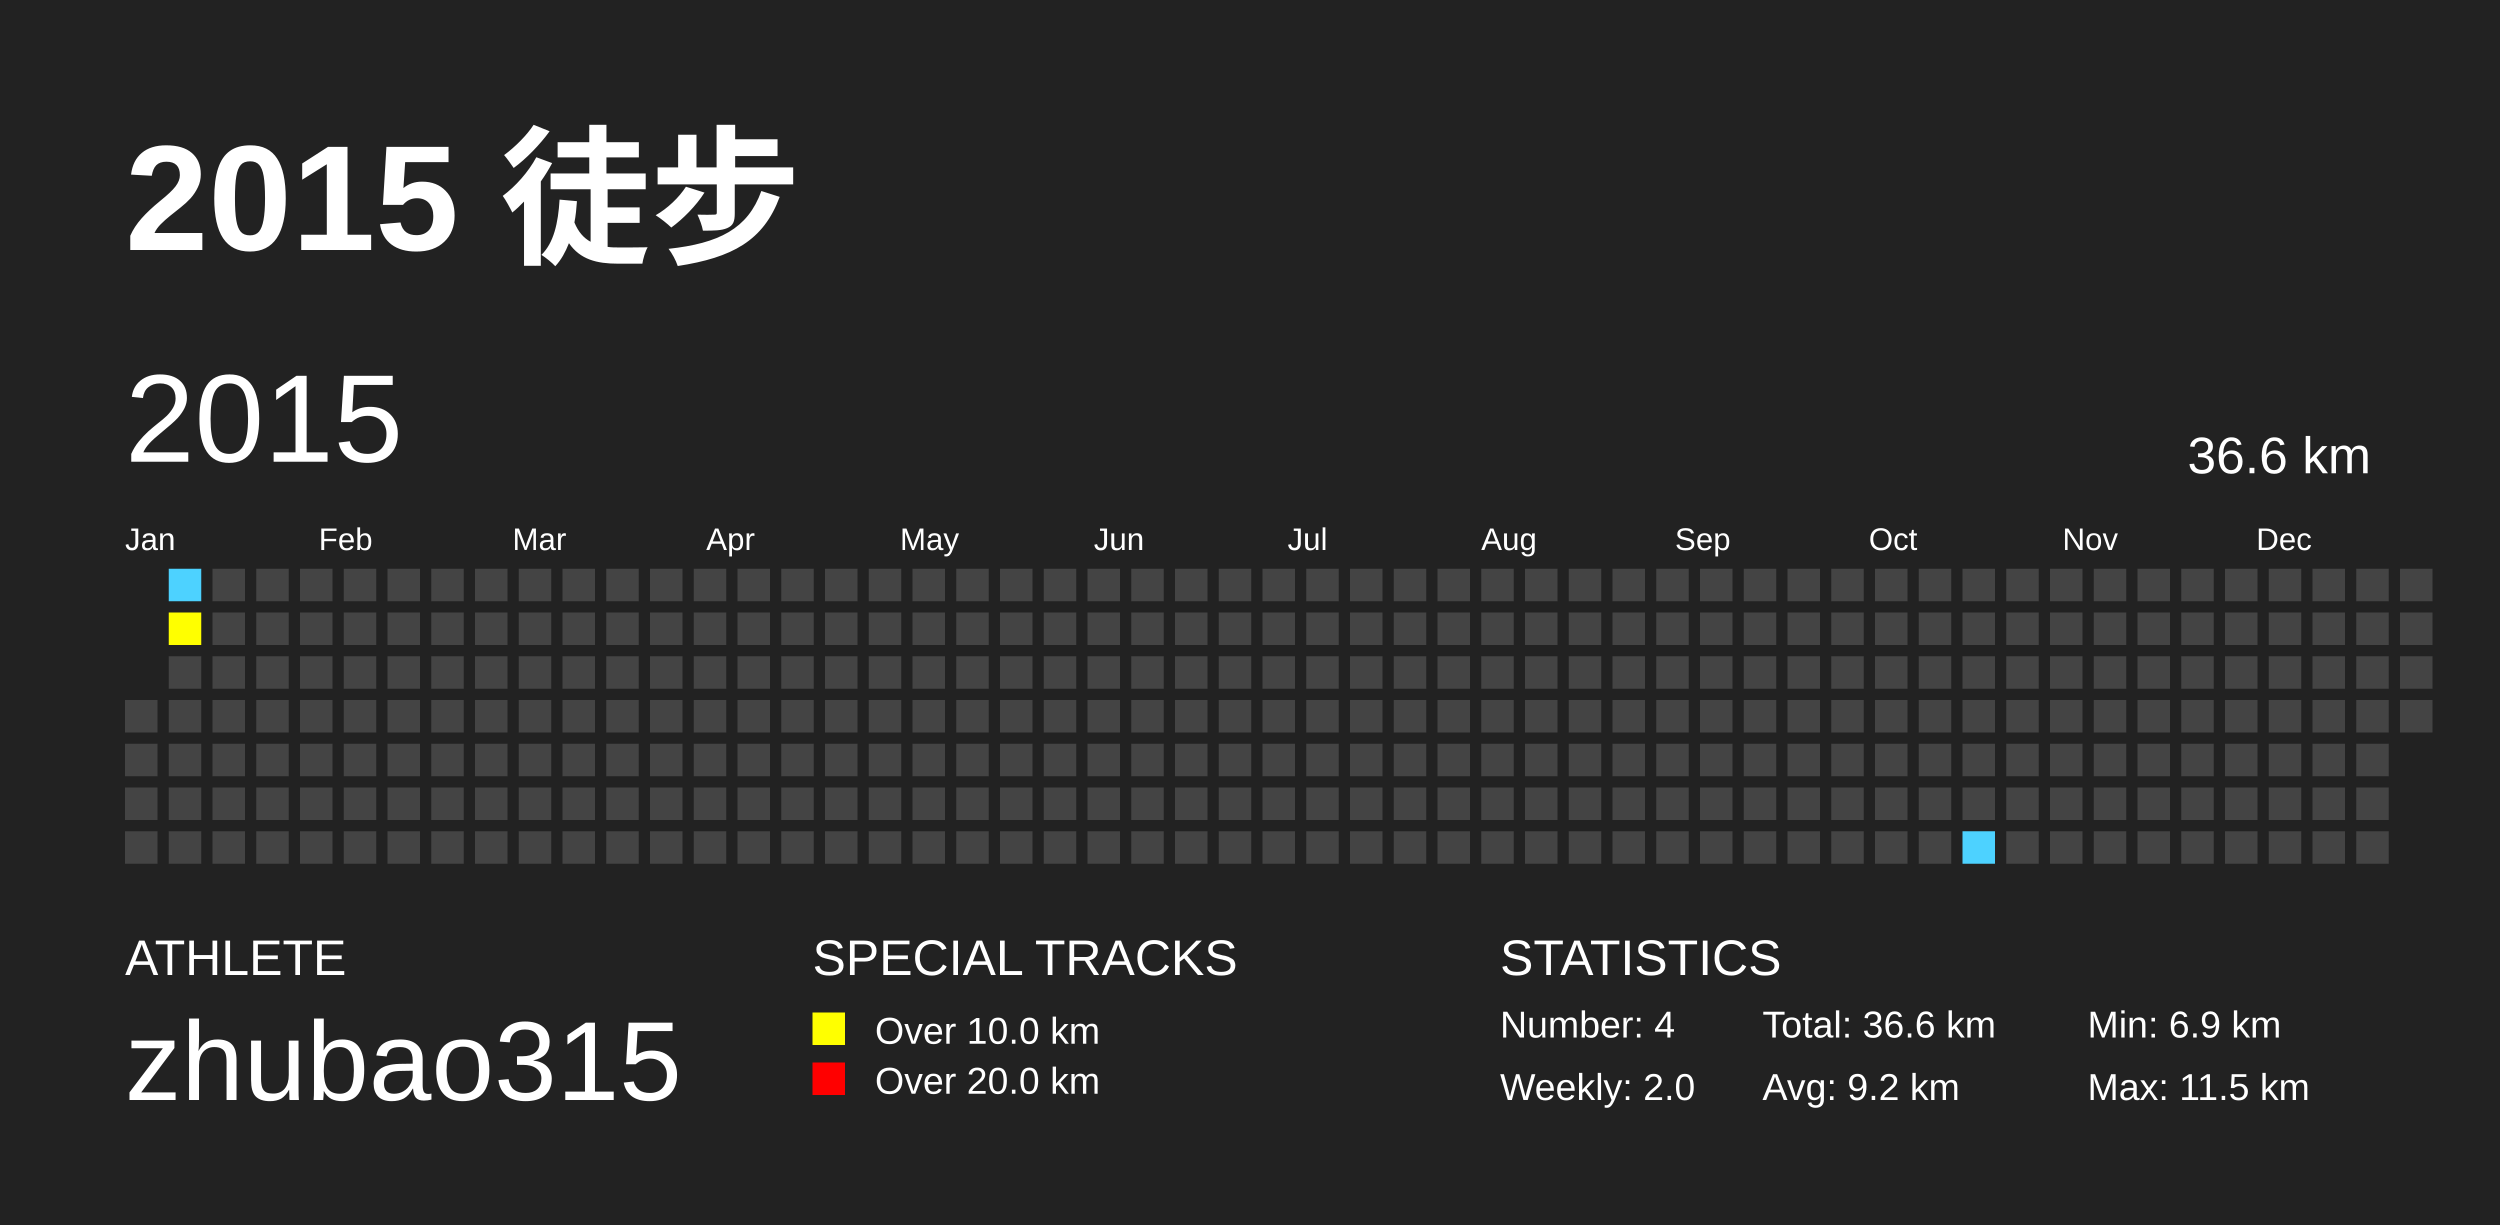
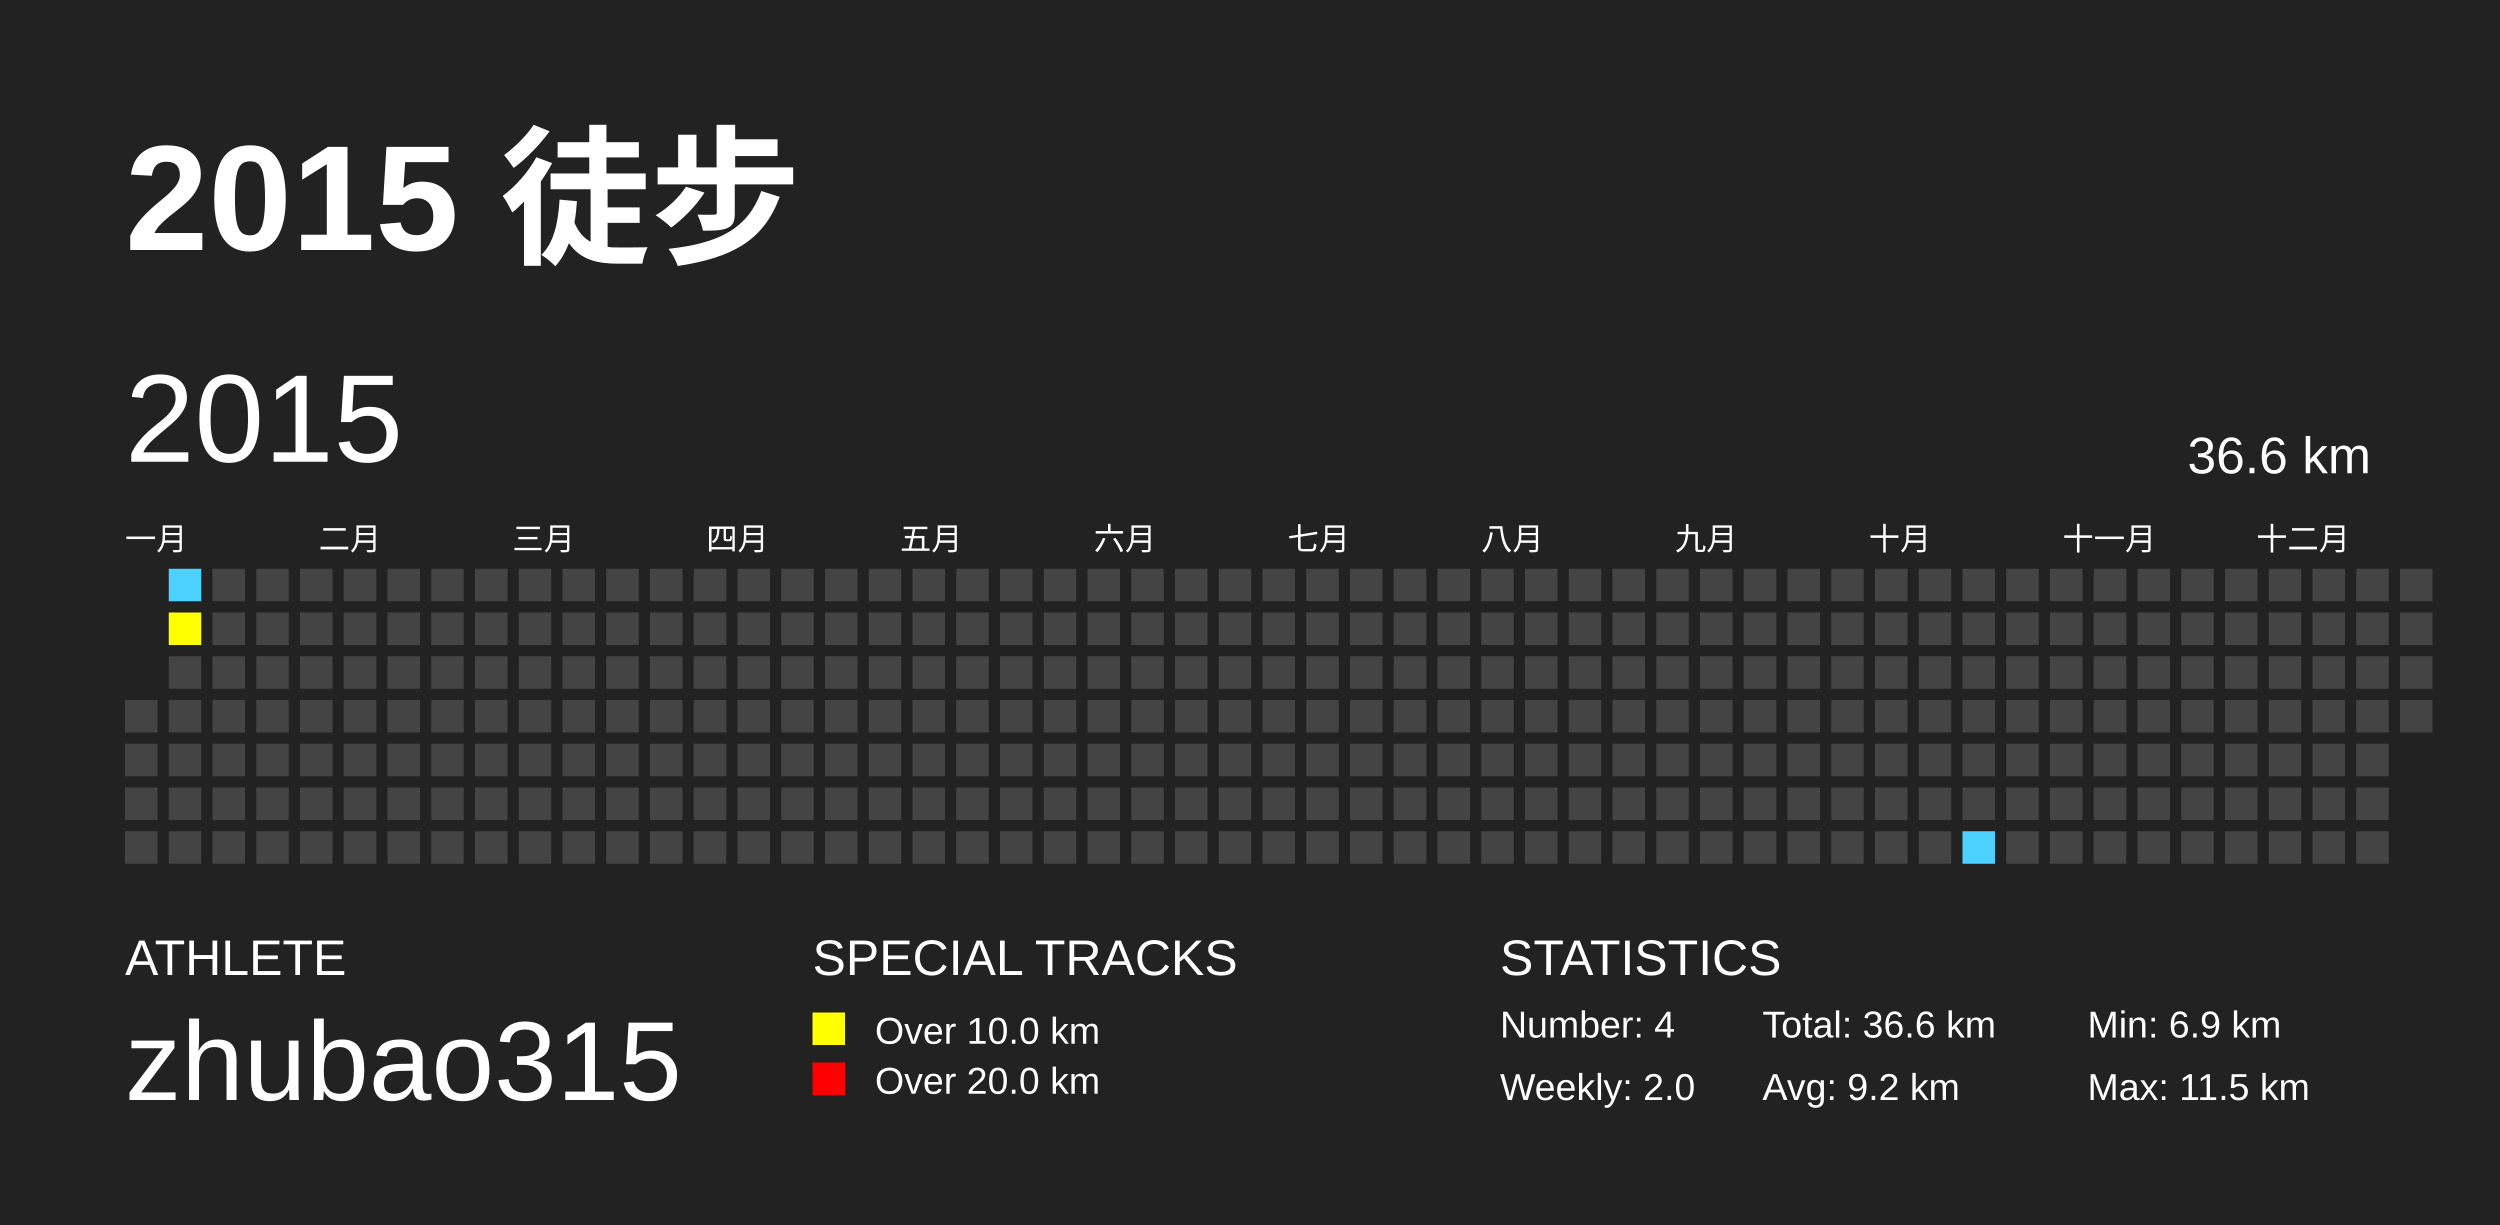
<svg xmlns="http://www.w3.org/2000/svg" baseProfile="full" height="98mm" version="1.1" viewBox="0,0,200,98" width="200mm">
  <defs />
  <rect fill="#222222" height="98" width="200" x="0" y="0" />
  <text fill="#FFFFFF" style="font-size:12px; font-family:Arial; font-weight:bold;" x="10" y="20">2015 徒步</text>
  <text fill="#FFFFFF" style="font-size:4px; font-family:Arial" x="10" y="78">ATHLETE</text>
  <text fill="#FFFFFF" style="font-size:9px; font-family:Arial" x="10" y="88">zhubao315</text>
  <text fill="#FFFFFF" style="font-size:4px; font-family:Arial" x="65" y="78">SPECIAL TRACKS</text>
  <rect fill="yellow" height="2.6" width="2.6" x="65" y="81" />
  <text fill="#FFFFFF" style="font-size:3px; font-family:Arial" x="70" y="83.5">Over 10.0 km</text>
  <rect fill="red" height="2.6" width="2.6" x="65" y="85" />
  <text fill="#FFFFFF" style="font-size:3px; font-family:Arial" x="70" y="87.5">Over 20.0 km</text>
  <text fill="#FFFFFF" style="font-size:4px; font-family:Arial" x="120" y="78">STATISTICS</text>
  <text fill="#FFFFFF" style="font-size:3px; font-family:Arial" x="120" y="83">Number: 4</text>
  <text fill="#FFFFFF" style="font-size:3px; font-family:Arial" x="120" y="88">Weekly: 2.0</text>
  <text fill="#FFFFFF" style="font-size:3px; font-family:Arial" x="141" y="83">Total: 36.6 km</text>
  <text fill="#FFFFFF" style="font-size:3px; font-family:Arial" x="141" y="88">Avg: 9.2 km</text>
  <text fill="#FFFFFF" style="font-size:3px; font-family:Arial" x="167" y="83">Min: 6.9 km</text>
  <text fill="#FFFFFF" style="font-size:3px; font-family:Arial" x="167" y="88">Max: 11.5 km</text>
  <text dominant-baseline="hanging" fill="#FFFFFF" style="font-size:10.0px; font-family:Arial;" x="10" y="30">2015</text>
  <text dominant-baseline="hanging" fill="#FFFFFF" style="font-size:4.125px; font-family:Arial;" x="175" y="35">36.6 km</text>
-   <text fill="#FFFFFF" style="font-size:2.5px; font-family:Arial" x="10.0" y="44">Jan</text>
-   <text fill="#FFFFFF" style="font-size:2.5px; font-family:Arial" x="25.5" y="44">Feb</text>
-   <text fill="#FFFFFF" style="font-size:2.5px; font-family:Arial" x="41.0" y="44">Mar</text>
-   <text fill="#FFFFFF" style="font-size:2.5px; font-family:Arial" x="56.5" y="44">Apr</text>
-   <text fill="#FFFFFF" style="font-size:2.5px; font-family:Arial" x="72.0" y="44">May</text>
-   <text fill="#FFFFFF" style="font-size:2.5px; font-family:Arial" x="87.5" y="44">Jun</text>
-   <text fill="#FFFFFF" style="font-size:2.5px; font-family:Arial" x="103.0" y="44">Jul</text>
-   <text fill="#FFFFFF" style="font-size:2.5px; font-family:Arial" x="118.5" y="44">Aug</text>
-   <text fill="#FFFFFF" style="font-size:2.5px; font-family:Arial" x="134.0" y="44">Sep</text>
-   <text fill="#FFFFFF" style="font-size:2.5px; font-family:Arial" x="149.5" y="44">Oct</text>
-   <text fill="#FFFFFF" style="font-size:2.5px; font-family:Arial" x="165.0" y="44">Nov</text>
-   <text fill="#FFFFFF" style="font-size:2.5px; font-family:Arial" x="180.5" y="44">Dec</text>
+   <text fill="#FFFFFF" style="font-size:2.5px; font-family:Arial" x="10.0" y="44">一月</text>
+   <text fill="#FFFFFF" style="font-size:2.5px; font-family:Arial" x="25.5" y="44">二月</text>
+   <text fill="#FFFFFF" style="font-size:2.5px; font-family:Arial" x="41.0" y="44">三月</text>
+   <text fill="#FFFFFF" style="font-size:2.5px; font-family:Arial" x="56.5" y="44">四月</text>
+   <text fill="#FFFFFF" style="font-size:2.5px; font-family:Arial" x="72.0" y="44">五月</text>
+   <text fill="#FFFFFF" style="font-size:2.5px; font-family:Arial" x="87.5" y="44">六月</text>
+   <text fill="#FFFFFF" style="font-size:2.5px; font-family:Arial" x="103.0" y="44">七月</text>
+   <text fill="#FFFFFF" style="font-size:2.5px; font-family:Arial" x="118.5" y="44">八月</text>
+   <text fill="#FFFFFF" style="font-size:2.5px; font-family:Arial" x="134.0" y="44">九月</text>
+   <text fill="#FFFFFF" style="font-size:2.5px; font-family:Arial" x="149.5" y="44">十月</text>
+   <text fill="#FFFFFF" style="font-size:2.5px; font-family:Arial" x="165.0" y="44">十一月</text>
+   <text fill="#FFFFFF" style="font-size:2.5px; font-family:Arial" x="180.5" y="44">十二月</text>
  <rect fill="#444444" height="2.6" width="2.6" x="10.0" y="56.0" />
  <rect fill="#444444" height="2.6" width="2.6" x="10.0" y="59.5" />
  <rect fill="#444444" height="2.6" width="2.6" x="10.0" y="63.0" />
  <rect fill="#444444" height="2.6" width="2.6" x="10.0" y="66.5" />
  <rect fill="#4DD2FF" height="2.6" width="2.6" x="13.5" y="45.5" />
  <rect fill="yellow" height="2.6" width="2.6" x="13.5" y="49.0" />
  <rect fill="#444444" height="2.6" width="2.6" x="13.5" y="52.5" />
  <rect fill="#444444" height="2.6" width="2.6" x="13.5" y="56.0" />
  <rect fill="#444444" height="2.6" width="2.6" x="13.5" y="59.5" />
  <rect fill="#444444" height="2.6" width="2.6" x="13.5" y="63.0" />
  <rect fill="#444444" height="2.6" width="2.6" x="13.5" y="66.5" />
  <rect fill="#444444" height="2.6" width="2.6" x="17.0" y="45.5" />
  <rect fill="#444444" height="2.6" width="2.6" x="17.0" y="49.0" />
  <rect fill="#444444" height="2.6" width="2.6" x="17.0" y="52.5" />
  <rect fill="#444444" height="2.6" width="2.6" x="17.0" y="56.0" />
  <rect fill="#444444" height="2.6" width="2.6" x="17.0" y="59.5" />
  <rect fill="#444444" height="2.6" width="2.6" x="17.0" y="63.0" />
  <rect fill="#444444" height="2.6" width="2.6" x="17.0" y="66.5" />
  <rect fill="#444444" height="2.6" width="2.6" x="20.5" y="45.5" />
  <rect fill="#444444" height="2.6" width="2.6" x="20.5" y="49.0" />
  <rect fill="#444444" height="2.6" width="2.6" x="20.5" y="52.5" />
  <rect fill="#444444" height="2.6" width="2.6" x="20.5" y="56.0" />
  <rect fill="#444444" height="2.6" width="2.6" x="20.5" y="59.5" />
  <rect fill="#444444" height="2.6" width="2.6" x="20.5" y="63.0" />
  <rect fill="#444444" height="2.6" width="2.6" x="20.5" y="66.5" />
  <rect fill="#444444" height="2.6" width="2.6" x="24.0" y="45.5" />
  <rect fill="#444444" height="2.6" width="2.6" x="24.0" y="49.0" />
  <rect fill="#444444" height="2.6" width="2.6" x="24.0" y="52.5" />
  <rect fill="#444444" height="2.6" width="2.6" x="24.0" y="56.0" />
  <rect fill="#444444" height="2.6" width="2.6" x="24.0" y="59.5" />
  <rect fill="#444444" height="2.6" width="2.6" x="24.0" y="63.0" />
  <rect fill="#444444" height="2.6" width="2.6" x="24.0" y="66.5" />
  <rect fill="#444444" height="2.6" width="2.6" x="27.5" y="45.5" />
  <rect fill="#444444" height="2.6" width="2.6" x="27.5" y="49.0" />
  <rect fill="#444444" height="2.6" width="2.6" x="27.5" y="52.5" />
  <rect fill="#444444" height="2.6" width="2.6" x="27.5" y="56.0" />
  <rect fill="#444444" height="2.6" width="2.6" x="27.5" y="59.5" />
  <rect fill="#444444" height="2.6" width="2.6" x="27.5" y="63.0" />
  <rect fill="#444444" height="2.6" width="2.6" x="27.5" y="66.5" />
  <rect fill="#444444" height="2.6" width="2.6" x="31.0" y="45.5" />
  <rect fill="#444444" height="2.6" width="2.6" x="31.0" y="49.0" />
  <rect fill="#444444" height="2.6" width="2.6" x="31.0" y="52.5" />
  <rect fill="#444444" height="2.6" width="2.6" x="31.0" y="56.0" />
  <rect fill="#444444" height="2.6" width="2.6" x="31.0" y="59.5" />
  <rect fill="#444444" height="2.6" width="2.6" x="31.0" y="63.0" />
  <rect fill="#444444" height="2.6" width="2.6" x="31.0" y="66.5" />
  <rect fill="#444444" height="2.6" width="2.6" x="34.5" y="45.5" />
  <rect fill="#444444" height="2.6" width="2.6" x="34.5" y="49.0" />
  <rect fill="#444444" height="2.6" width="2.6" x="34.5" y="52.5" />
  <rect fill="#444444" height="2.6" width="2.6" x="34.5" y="56.0" />
  <rect fill="#444444" height="2.6" width="2.6" x="34.5" y="59.5" />
  <rect fill="#444444" height="2.6" width="2.6" x="34.5" y="63.0" />
  <rect fill="#444444" height="2.6" width="2.6" x="34.5" y="66.5" />
  <rect fill="#444444" height="2.6" width="2.6" x="38.0" y="45.5" />
  <rect fill="#444444" height="2.6" width="2.6" x="38.0" y="49.0" />
  <rect fill="#444444" height="2.6" width="2.6" x="38.0" y="52.5" />
  <rect fill="#444444" height="2.6" width="2.6" x="38.0" y="56.0" />
  <rect fill="#444444" height="2.6" width="2.6" x="38.0" y="59.5" />
  <rect fill="#444444" height="2.6" width="2.6" x="38.0" y="63.0" />
  <rect fill="#444444" height="2.6" width="2.6" x="38.0" y="66.5" />
  <rect fill="#444444" height="2.6" width="2.6" x="41.5" y="45.5" />
  <rect fill="#444444" height="2.6" width="2.6" x="41.5" y="49.0" />
  <rect fill="#444444" height="2.6" width="2.6" x="41.5" y="52.5" />
  <rect fill="#444444" height="2.6" width="2.6" x="41.5" y="56.0" />
  <rect fill="#444444" height="2.6" width="2.6" x="41.5" y="59.5" />
  <rect fill="#444444" height="2.6" width="2.6" x="41.5" y="63.0" />
  <rect fill="#444444" height="2.6" width="2.6" x="41.5" y="66.5" />
  <rect fill="#444444" height="2.6" width="2.6" x="45.0" y="45.5" />
  <rect fill="#444444" height="2.6" width="2.6" x="45.0" y="49.0" />
  <rect fill="#444444" height="2.6" width="2.6" x="45.0" y="52.5" />
  <rect fill="#444444" height="2.6" width="2.6" x="45.0" y="56.0" />
  <rect fill="#444444" height="2.6" width="2.6" x="45.0" y="59.5" />
  <rect fill="#444444" height="2.6" width="2.6" x="45.0" y="63.0" />
  <rect fill="#444444" height="2.6" width="2.6" x="45.0" y="66.5" />
  <rect fill="#444444" height="2.6" width="2.6" x="48.5" y="45.5" />
  <rect fill="#444444" height="2.6" width="2.6" x="48.5" y="49.0" />
  <rect fill="#444444" height="2.6" width="2.6" x="48.5" y="52.5" />
  <rect fill="#444444" height="2.6" width="2.6" x="48.5" y="56.0" />
  <rect fill="#444444" height="2.6" width="2.6" x="48.5" y="59.5" />
  <rect fill="#444444" height="2.6" width="2.6" x="48.5" y="63.0" />
  <rect fill="#444444" height="2.6" width="2.6" x="48.5" y="66.5" />
  <rect fill="#444444" height="2.6" width="2.6" x="52.0" y="45.5" />
  <rect fill="#444444" height="2.6" width="2.6" x="52.0" y="49.0" />
  <rect fill="#444444" height="2.6" width="2.6" x="52.0" y="52.5" />
  <rect fill="#444444" height="2.6" width="2.6" x="52.0" y="56.0" />
  <rect fill="#444444" height="2.6" width="2.6" x="52.0" y="59.5" />
  <rect fill="#444444" height="2.6" width="2.6" x="52.0" y="63.0" />
  <rect fill="#444444" height="2.6" width="2.6" x="52.0" y="66.5" />
  <rect fill="#444444" height="2.6" width="2.6" x="55.5" y="45.5" />
  <rect fill="#444444" height="2.6" width="2.6" x="55.5" y="49.0" />
  <rect fill="#444444" height="2.6" width="2.6" x="55.5" y="52.5" />
  <rect fill="#444444" height="2.6" width="2.6" x="55.5" y="56.0" />
  <rect fill="#444444" height="2.6" width="2.6" x="55.5" y="59.5" />
  <rect fill="#444444" height="2.6" width="2.6" x="55.5" y="63.0" />
  <rect fill="#444444" height="2.6" width="2.6" x="55.5" y="66.5" />
  <rect fill="#444444" height="2.6" width="2.6" x="59.0" y="45.5" />
  <rect fill="#444444" height="2.6" width="2.6" x="59.0" y="49.0" />
  <rect fill="#444444" height="2.6" width="2.6" x="59.0" y="52.5" />
  <rect fill="#444444" height="2.6" width="2.6" x="59.0" y="56.0" />
  <rect fill="#444444" height="2.6" width="2.6" x="59.0" y="59.5" />
  <rect fill="#444444" height="2.6" width="2.6" x="59.0" y="63.0" />
  <rect fill="#444444" height="2.6" width="2.6" x="59.0" y="66.5" />
  <rect fill="#444444" height="2.6" width="2.6" x="62.5" y="45.5" />
  <rect fill="#444444" height="2.6" width="2.6" x="62.5" y="49.0" />
  <rect fill="#444444" height="2.6" width="2.6" x="62.5" y="52.5" />
  <rect fill="#444444" height="2.6" width="2.6" x="62.5" y="56.0" />
  <rect fill="#444444" height="2.6" width="2.6" x="62.5" y="59.5" />
  <rect fill="#444444" height="2.6" width="2.6" x="62.5" y="63.0" />
  <rect fill="#444444" height="2.6" width="2.6" x="62.5" y="66.5" />
  <rect fill="#444444" height="2.6" width="2.6" x="66.0" y="45.5" />
  <rect fill="#444444" height="2.6" width="2.6" x="66.0" y="49.0" />
  <rect fill="#444444" height="2.6" width="2.6" x="66.0" y="52.5" />
  <rect fill="#444444" height="2.6" width="2.6" x="66.0" y="56.0" />
  <rect fill="#444444" height="2.6" width="2.6" x="66.0" y="59.5" />
  <rect fill="#444444" height="2.6" width="2.6" x="66.0" y="63.0" />
  <rect fill="#444444" height="2.6" width="2.6" x="66.0" y="66.5" />
  <rect fill="#444444" height="2.6" width="2.6" x="69.5" y="45.5" />
  <rect fill="#444444" height="2.6" width="2.6" x="69.5" y="49.0" />
  <rect fill="#444444" height="2.6" width="2.6" x="69.5" y="52.5" />
  <rect fill="#444444" height="2.6" width="2.6" x="69.5" y="56.0" />
  <rect fill="#444444" height="2.6" width="2.6" x="69.5" y="59.5" />
  <rect fill="#444444" height="2.6" width="2.6" x="69.5" y="63.0" />
  <rect fill="#444444" height="2.6" width="2.6" x="69.5" y="66.5" />
  <rect fill="#444444" height="2.6" width="2.6" x="73.0" y="45.5" />
  <rect fill="#444444" height="2.6" width="2.6" x="73.0" y="49.0" />
  <rect fill="#444444" height="2.6" width="2.6" x="73.0" y="52.5" />
  <rect fill="#444444" height="2.6" width="2.6" x="73.0" y="56.0" />
  <rect fill="#444444" height="2.6" width="2.6" x="73.0" y="59.5" />
  <rect fill="#444444" height="2.6" width="2.6" x="73.0" y="63.0" />
  <rect fill="#444444" height="2.6" width="2.6" x="73.0" y="66.5" />
  <rect fill="#444444" height="2.6" width="2.6" x="76.5" y="45.5" />
  <rect fill="#444444" height="2.6" width="2.6" x="76.5" y="49.0" />
  <rect fill="#444444" height="2.6" width="2.6" x="76.5" y="52.5" />
  <rect fill="#444444" height="2.6" width="2.6" x="76.5" y="56.0" />
  <rect fill="#444444" height="2.6" width="2.6" x="76.5" y="59.5" />
  <rect fill="#444444" height="2.6" width="2.6" x="76.5" y="63.0" />
  <rect fill="#444444" height="2.6" width="2.6" x="76.5" y="66.5" />
  <rect fill="#444444" height="2.6" width="2.6" x="80.0" y="45.5" />
  <rect fill="#444444" height="2.6" width="2.6" x="80.0" y="49.0" />
  <rect fill="#444444" height="2.6" width="2.6" x="80.0" y="52.5" />
  <rect fill="#444444" height="2.6" width="2.6" x="80.0" y="56.0" />
  <rect fill="#444444" height="2.6" width="2.6" x="80.0" y="59.5" />
  <rect fill="#444444" height="2.6" width="2.6" x="80.0" y="63.0" />
  <rect fill="#444444" height="2.6" width="2.6" x="80.0" y="66.5" />
  <rect fill="#444444" height="2.6" width="2.6" x="83.5" y="45.5" />
  <rect fill="#444444" height="2.6" width="2.6" x="83.5" y="49.0" />
  <rect fill="#444444" height="2.6" width="2.6" x="83.5" y="52.5" />
  <rect fill="#444444" height="2.6" width="2.6" x="83.5" y="56.0" />
  <rect fill="#444444" height="2.6" width="2.6" x="83.5" y="59.5" />
  <rect fill="#444444" height="2.6" width="2.6" x="83.5" y="63.0" />
  <rect fill="#444444" height="2.6" width="2.6" x="83.5" y="66.5" />
  <rect fill="#444444" height="2.6" width="2.6" x="87.0" y="45.5" />
  <rect fill="#444444" height="2.6" width="2.6" x="87.0" y="49.0" />
  <rect fill="#444444" height="2.6" width="2.6" x="87.0" y="52.5" />
  <rect fill="#444444" height="2.6" width="2.6" x="87.0" y="56.0" />
  <rect fill="#444444" height="2.6" width="2.6" x="87.0" y="59.5" />
  <rect fill="#444444" height="2.6" width="2.6" x="87.0" y="63.0" />
  <rect fill="#444444" height="2.6" width="2.6" x="87.0" y="66.5" />
  <rect fill="#444444" height="2.6" width="2.6" x="90.5" y="45.5" />
  <rect fill="#444444" height="2.6" width="2.6" x="90.5" y="49.0" />
  <rect fill="#444444" height="2.6" width="2.6" x="90.5" y="52.5" />
  <rect fill="#444444" height="2.6" width="2.6" x="90.5" y="56.0" />
  <rect fill="#444444" height="2.6" width="2.6" x="90.5" y="59.5" />
  <rect fill="#444444" height="2.6" width="2.6" x="90.5" y="63.0" />
  <rect fill="#444444" height="2.6" width="2.6" x="90.5" y="66.5" />
  <rect fill="#444444" height="2.6" width="2.6" x="94.0" y="45.5" />
  <rect fill="#444444" height="2.6" width="2.6" x="94.0" y="49.0" />
  <rect fill="#444444" height="2.6" width="2.6" x="94.0" y="52.5" />
  <rect fill="#444444" height="2.6" width="2.6" x="94.0" y="56.0" />
  <rect fill="#444444" height="2.6" width="2.6" x="94.0" y="59.5" />
  <rect fill="#444444" height="2.6" width="2.6" x="94.0" y="63.0" />
  <rect fill="#444444" height="2.6" width="2.6" x="94.0" y="66.5" />
  <rect fill="#444444" height="2.6" width="2.6" x="97.5" y="45.5" />
  <rect fill="#444444" height="2.6" width="2.6" x="97.5" y="49.0" />
  <rect fill="#444444" height="2.6" width="2.6" x="97.5" y="52.5" />
  <rect fill="#444444" height="2.6" width="2.6" x="97.5" y="56.0" />
  <rect fill="#444444" height="2.6" width="2.6" x="97.5" y="59.5" />
  <rect fill="#444444" height="2.6" width="2.6" x="97.5" y="63.0" />
  <rect fill="#444444" height="2.6" width="2.6" x="97.5" y="66.5" />
  <rect fill="#444444" height="2.6" width="2.6" x="101.0" y="45.5" />
  <rect fill="#444444" height="2.6" width="2.6" x="101.0" y="49.0" />
  <rect fill="#444444" height="2.6" width="2.6" x="101.0" y="52.5" />
  <rect fill="#444444" height="2.6" width="2.6" x="101.0" y="56.0" />
  <rect fill="#444444" height="2.6" width="2.6" x="101.0" y="59.5" />
  <rect fill="#444444" height="2.6" width="2.6" x="101.0" y="63.0" />
  <rect fill="#444444" height="2.6" width="2.6" x="101.0" y="66.5" />
  <rect fill="#444444" height="2.6" width="2.6" x="104.5" y="45.5" />
  <rect fill="#444444" height="2.6" width="2.6" x="104.5" y="49.0" />
  <rect fill="#444444" height="2.6" width="2.6" x="104.5" y="52.5" />
  <rect fill="#444444" height="2.6" width="2.6" x="104.5" y="56.0" />
  <rect fill="#444444" height="2.6" width="2.6" x="104.5" y="59.5" />
  <rect fill="#444444" height="2.6" width="2.6" x="104.5" y="63.0" />
  <rect fill="#444444" height="2.6" width="2.6" x="104.5" y="66.5" />
  <rect fill="#444444" height="2.6" width="2.6" x="108.0" y="45.5" />
  <rect fill="#444444" height="2.6" width="2.6" x="108.0" y="49.0" />
  <rect fill="#444444" height="2.6" width="2.6" x="108.0" y="52.5" />
  <rect fill="#444444" height="2.6" width="2.6" x="108.0" y="56.0" />
  <rect fill="#444444" height="2.6" width="2.6" x="108.0" y="59.5" />
  <rect fill="#444444" height="2.6" width="2.6" x="108.0" y="63.0" />
  <rect fill="#444444" height="2.6" width="2.6" x="108.0" y="66.5" />
  <rect fill="#444444" height="2.6" width="2.6" x="111.5" y="45.5" />
  <rect fill="#444444" height="2.6" width="2.6" x="111.5" y="49.0" />
  <rect fill="#444444" height="2.6" width="2.6" x="111.5" y="52.5" />
  <rect fill="#444444" height="2.6" width="2.6" x="111.5" y="56.0" />
  <rect fill="#444444" height="2.6" width="2.6" x="111.5" y="59.5" />
  <rect fill="#444444" height="2.6" width="2.6" x="111.5" y="63.0" />
  <rect fill="#444444" height="2.6" width="2.6" x="111.5" y="66.5" />
  <rect fill="#444444" height="2.6" width="2.6" x="115.0" y="45.5" />
  <rect fill="#444444" height="2.6" width="2.6" x="115.0" y="49.0" />
  <rect fill="#444444" height="2.6" width="2.6" x="115.0" y="52.5" />
  <rect fill="#444444" height="2.6" width="2.6" x="115.0" y="56.0" />
  <rect fill="#444444" height="2.6" width="2.6" x="115.0" y="59.5" />
  <rect fill="#444444" height="2.6" width="2.6" x="115.0" y="63.0" />
  <rect fill="#444444" height="2.6" width="2.6" x="115.0" y="66.5" />
  <rect fill="#444444" height="2.6" width="2.6" x="118.5" y="45.5" />
  <rect fill="#444444" height="2.6" width="2.6" x="118.5" y="49.0" />
  <rect fill="#444444" height="2.6" width="2.6" x="118.5" y="52.5" />
  <rect fill="#444444" height="2.6" width="2.6" x="118.5" y="56.0" />
  <rect fill="#444444" height="2.6" width="2.6" x="118.5" y="59.5" />
  <rect fill="#444444" height="2.6" width="2.6" x="118.5" y="63.0" />
  <rect fill="#444444" height="2.6" width="2.6" x="118.5" y="66.5" />
  <rect fill="#444444" height="2.6" width="2.6" x="122.0" y="45.5" />
  <rect fill="#444444" height="2.6" width="2.6" x="122.0" y="49.0" />
  <rect fill="#444444" height="2.6" width="2.6" x="122.0" y="52.5" />
  <rect fill="#444444" height="2.6" width="2.6" x="122.0" y="56.0" />
  <rect fill="#444444" height="2.6" width="2.6" x="122.0" y="59.5" />
  <rect fill="#444444" height="2.6" width="2.6" x="122.0" y="63.0" />
  <rect fill="#444444" height="2.6" width="2.6" x="122.0" y="66.5" />
  <rect fill="#444444" height="2.6" width="2.6" x="125.5" y="45.5" />
  <rect fill="#444444" height="2.6" width="2.6" x="125.5" y="49.0" />
  <rect fill="#444444" height="2.6" width="2.6" x="125.5" y="52.5" />
  <rect fill="#444444" height="2.6" width="2.6" x="125.5" y="56.0" />
  <rect fill="#444444" height="2.6" width="2.6" x="125.5" y="59.5" />
  <rect fill="#444444" height="2.6" width="2.6" x="125.5" y="63.0" />
  <rect fill="#444444" height="2.6" width="2.6" x="125.5" y="66.5" />
  <rect fill="#444444" height="2.6" width="2.6" x="129.0" y="45.5" />
  <rect fill="#444444" height="2.6" width="2.6" x="129.0" y="49.0" />
  <rect fill="#444444" height="2.6" width="2.6" x="129.0" y="52.5" />
  <rect fill="#444444" height="2.6" width="2.6" x="129.0" y="56.0" />
  <rect fill="#444444" height="2.6" width="2.6" x="129.0" y="59.5" />
  <rect fill="#444444" height="2.6" width="2.6" x="129.0" y="63.0" />
  <rect fill="#444444" height="2.6" width="2.6" x="129.0" y="66.5" />
  <rect fill="#444444" height="2.6" width="2.6" x="132.5" y="45.5" />
  <rect fill="#444444" height="2.6" width="2.6" x="132.5" y="49.0" />
  <rect fill="#444444" height="2.6" width="2.6" x="132.5" y="52.5" />
  <rect fill="#444444" height="2.6" width="2.6" x="132.5" y="56.0" />
  <rect fill="#444444" height="2.6" width="2.6" x="132.5" y="59.5" />
  <rect fill="#444444" height="2.6" width="2.6" x="132.5" y="63.0" />
  <rect fill="#444444" height="2.6" width="2.6" x="132.5" y="66.5" />
  <rect fill="#444444" height="2.6" width="2.6" x="136.0" y="45.5" />
  <rect fill="#444444" height="2.6" width="2.6" x="136.0" y="49.0" />
  <rect fill="#444444" height="2.6" width="2.6" x="136.0" y="52.5" />
  <rect fill="#444444" height="2.6" width="2.6" x="136.0" y="56.0" />
  <rect fill="#444444" height="2.6" width="2.6" x="136.0" y="59.5" />
  <rect fill="#444444" height="2.6" width="2.6" x="136.0" y="63.0" />
  <rect fill="#444444" height="2.6" width="2.6" x="136.0" y="66.5" />
  <rect fill="#444444" height="2.6" width="2.6" x="139.5" y="45.5" />
  <rect fill="#444444" height="2.6" width="2.6" x="139.5" y="49.0" />
  <rect fill="#444444" height="2.6" width="2.6" x="139.5" y="52.5" />
  <rect fill="#444444" height="2.6" width="2.6" x="139.5" y="56.0" />
  <rect fill="#444444" height="2.6" width="2.6" x="139.5" y="59.5" />
  <rect fill="#444444" height="2.6" width="2.6" x="139.5" y="63.0" />
  <rect fill="#444444" height="2.6" width="2.6" x="139.5" y="66.5" />
  <rect fill="#444444" height="2.6" width="2.6" x="143.0" y="45.5" />
  <rect fill="#444444" height="2.6" width="2.6" x="143.0" y="49.0" />
  <rect fill="#444444" height="2.6" width="2.6" x="143.0" y="52.5" />
  <rect fill="#444444" height="2.6" width="2.6" x="143.0" y="56.0" />
  <rect fill="#444444" height="2.6" width="2.6" x="143.0" y="59.5" />
  <rect fill="#444444" height="2.6" width="2.6" x="143.0" y="63.0" />
  <rect fill="#444444" height="2.6" width="2.6" x="143.0" y="66.5" />
  <rect fill="#444444" height="2.6" width="2.6" x="146.5" y="45.5" />
  <rect fill="#444444" height="2.6" width="2.6" x="146.5" y="49.0" />
  <rect fill="#444444" height="2.6" width="2.6" x="146.5" y="52.5" />
  <rect fill="#444444" height="2.6" width="2.6" x="146.5" y="56.0" />
  <rect fill="#444444" height="2.6" width="2.6" x="146.5" y="59.5" />
  <rect fill="#444444" height="2.6" width="2.6" x="146.5" y="63.0" />
  <rect fill="#444444" height="2.6" width="2.6" x="146.5" y="66.5" />
  <rect fill="#444444" height="2.6" width="2.6" x="150.0" y="45.5" />
  <rect fill="#444444" height="2.6" width="2.6" x="150.0" y="49.0" />
  <rect fill="#444444" height="2.6" width="2.6" x="150.0" y="52.5" />
  <rect fill="#444444" height="2.6" width="2.6" x="150.0" y="56.0" />
  <rect fill="#444444" height="2.6" width="2.6" x="150.0" y="59.5" />
  <rect fill="#444444" height="2.6" width="2.6" x="150.0" y="63.0" />
  <rect fill="#444444" height="2.6" width="2.6" x="150.0" y="66.5" />
  <rect fill="#444444" height="2.6" width="2.6" x="153.5" y="45.5" />
  <rect fill="#444444" height="2.6" width="2.6" x="153.5" y="49.0" />
  <rect fill="#444444" height="2.6" width="2.6" x="153.5" y="52.5" />
  <rect fill="#444444" height="2.6" width="2.6" x="153.5" y="56.0" />
  <rect fill="#444444" height="2.6" width="2.6" x="153.5" y="59.5" />
  <rect fill="#444444" height="2.6" width="2.6" x="153.5" y="63.0" />
  <rect fill="#444444" height="2.6" width="2.6" x="153.5" y="66.5" />
  <rect fill="#444444" height="2.6" width="2.6" x="157.0" y="45.5" />
  <rect fill="#444444" height="2.6" width="2.6" x="157.0" y="49.0" />
  <rect fill="#444444" height="2.6" width="2.6" x="157.0" y="52.5" />
  <rect fill="#444444" height="2.6" width="2.6" x="157.0" y="56.0" />
  <rect fill="#444444" height="2.6" width="2.6" x="157.0" y="59.5" />
  <rect fill="#444444" height="2.6" width="2.6" x="157.0" y="63.0" />
  <rect fill="#4DD2FF" height="2.6" width="2.6" x="157.0" y="66.5" />
  <rect fill="#444444" height="2.6" width="2.6" x="160.5" y="45.5" />
  <rect fill="#444444" height="2.6" width="2.6" x="160.5" y="49.0" />
  <rect fill="#444444" height="2.6" width="2.6" x="160.5" y="52.5" />
  <rect fill="#444444" height="2.6" width="2.6" x="160.5" y="56.0" />
  <rect fill="#444444" height="2.6" width="2.6" x="160.5" y="59.5" />
  <rect fill="#444444" height="2.6" width="2.6" x="160.5" y="63.0" />
  <rect fill="#444444" height="2.6" width="2.6" x="160.5" y="66.5" />
  <rect fill="#444444" height="2.6" width="2.6" x="164.0" y="45.5" />
  <rect fill="#444444" height="2.6" width="2.6" x="164.0" y="49.0" />
  <rect fill="#444444" height="2.6" width="2.6" x="164.0" y="52.5" />
  <rect fill="#444444" height="2.6" width="2.6" x="164.0" y="56.0" />
  <rect fill="#444444" height="2.6" width="2.6" x="164.0" y="59.5" />
  <rect fill="#444444" height="2.6" width="2.6" x="164.0" y="63.0" />
  <rect fill="#444444" height="2.6" width="2.6" x="164.0" y="66.5" />
  <rect fill="#444444" height="2.6" width="2.6" x="167.5" y="45.5" />
  <rect fill="#444444" height="2.6" width="2.6" x="167.5" y="49.0" />
  <rect fill="#444444" height="2.6" width="2.6" x="167.5" y="52.5" />
  <rect fill="#444444" height="2.6" width="2.6" x="167.5" y="56.0" />
  <rect fill="#444444" height="2.6" width="2.6" x="167.5" y="59.5" />
  <rect fill="#444444" height="2.6" width="2.6" x="167.5" y="63.0" />
  <rect fill="#444444" height="2.6" width="2.6" x="167.5" y="66.5" />
  <rect fill="#444444" height="2.6" width="2.6" x="171.0" y="45.5" />
  <rect fill="#444444" height="2.6" width="2.6" x="171.0" y="49.0" />
  <rect fill="#444444" height="2.6" width="2.6" x="171.0" y="52.5" />
  <rect fill="#444444" height="2.6" width="2.6" x="171.0" y="56.0" />
  <rect fill="#444444" height="2.6" width="2.6" x="171.0" y="59.5" />
  <rect fill="#444444" height="2.6" width="2.6" x="171.0" y="63.0" />
  <rect fill="#444444" height="2.6" width="2.6" x="171.0" y="66.5" />
  <rect fill="#444444" height="2.6" width="2.6" x="174.5" y="45.5" />
  <rect fill="#444444" height="2.6" width="2.6" x="174.5" y="49.0" />
  <rect fill="#444444" height="2.6" width="2.6" x="174.5" y="52.5" />
  <rect fill="#444444" height="2.6" width="2.6" x="174.5" y="56.0" />
  <rect fill="#444444" height="2.6" width="2.6" x="174.5" y="59.5" />
  <rect fill="#444444" height="2.6" width="2.6" x="174.5" y="63.0" />
  <rect fill="#444444" height="2.6" width="2.6" x="174.5" y="66.5" />
  <rect fill="#444444" height="2.6" width="2.6" x="178.0" y="45.5" />
  <rect fill="#444444" height="2.6" width="2.6" x="178.0" y="49.0" />
  <rect fill="#444444" height="2.6" width="2.6" x="178.0" y="52.5" />
  <rect fill="#444444" height="2.6" width="2.6" x="178.0" y="56.0" />
  <rect fill="#444444" height="2.6" width="2.6" x="178.0" y="59.5" />
  <rect fill="#444444" height="2.6" width="2.6" x="178.0" y="63.0" />
  <rect fill="#444444" height="2.6" width="2.6" x="178.0" y="66.5" />
  <rect fill="#444444" height="2.6" width="2.6" x="181.5" y="45.5" />
  <rect fill="#444444" height="2.6" width="2.6" x="181.5" y="49.0" />
  <rect fill="#444444" height="2.6" width="2.6" x="181.5" y="52.5" />
  <rect fill="#444444" height="2.6" width="2.6" x="181.5" y="56.0" />
  <rect fill="#444444" height="2.6" width="2.6" x="181.5" y="59.5" />
  <rect fill="#444444" height="2.6" width="2.6" x="181.5" y="63.0" />
  <rect fill="#444444" height="2.6" width="2.6" x="181.5" y="66.5" />
  <rect fill="#444444" height="2.6" width="2.6" x="185.0" y="45.5" />
  <rect fill="#444444" height="2.6" width="2.6" x="185.0" y="49.0" />
  <rect fill="#444444" height="2.6" width="2.6" x="185.0" y="52.5" />
  <rect fill="#444444" height="2.6" width="2.6" x="185.0" y="56.0" />
  <rect fill="#444444" height="2.6" width="2.6" x="185.0" y="59.5" />
  <rect fill="#444444" height="2.6" width="2.6" x="185.0" y="63.0" />
  <rect fill="#444444" height="2.6" width="2.6" x="185.0" y="66.5" />
  <rect fill="#444444" height="2.6" width="2.6" x="188.5" y="45.5" />
  <rect fill="#444444" height="2.6" width="2.6" x="188.5" y="49.0" />
  <rect fill="#444444" height="2.6" width="2.6" x="188.5" y="52.5" />
  <rect fill="#444444" height="2.6" width="2.6" x="188.5" y="56.0" />
  <rect fill="#444444" height="2.6" width="2.6" x="188.5" y="59.5" />
  <rect fill="#444444" height="2.6" width="2.6" x="188.5" y="63.0" />
  <rect fill="#444444" height="2.6" width="2.6" x="188.5" y="66.5" />
  <rect fill="#444444" height="2.6" width="2.6" x="192.0" y="45.5" />
  <rect fill="#444444" height="2.6" width="2.6" x="192.0" y="49.0" />
  <rect fill="#444444" height="2.6" width="2.6" x="192.0" y="52.5" />
  <rect fill="#444444" height="2.6" width="2.6" x="192.0" y="56.0" />
</svg>
